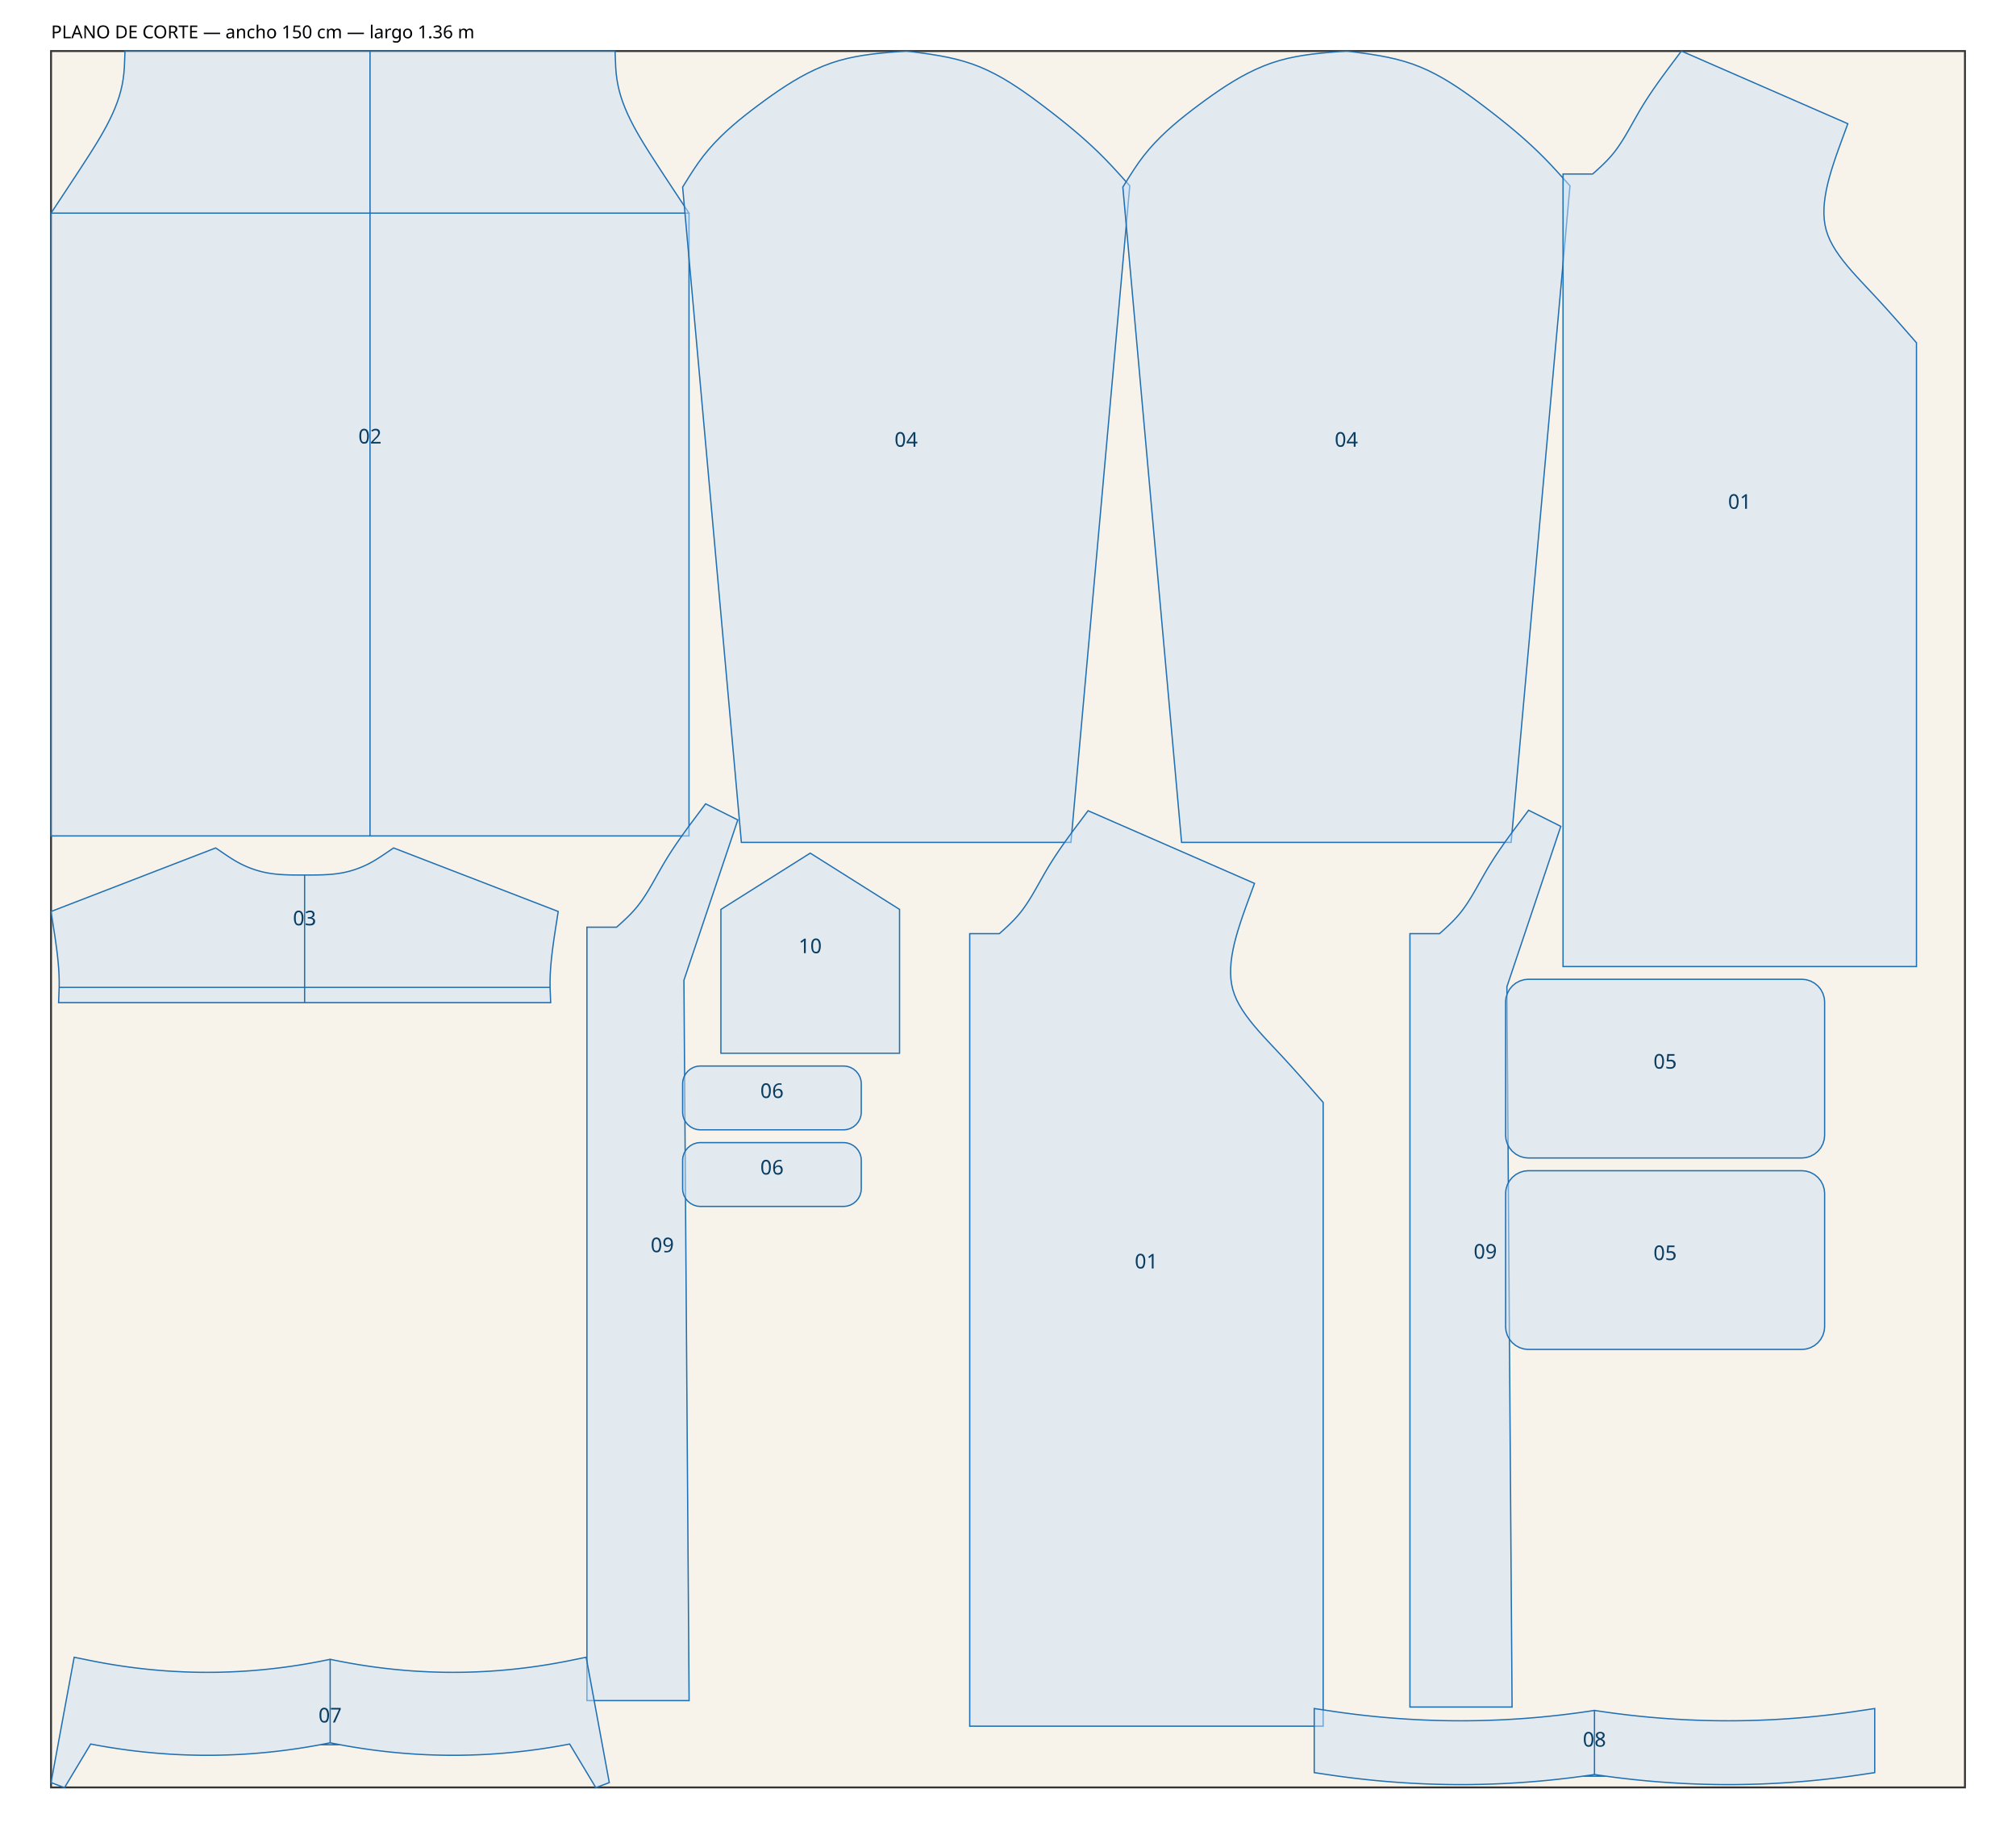
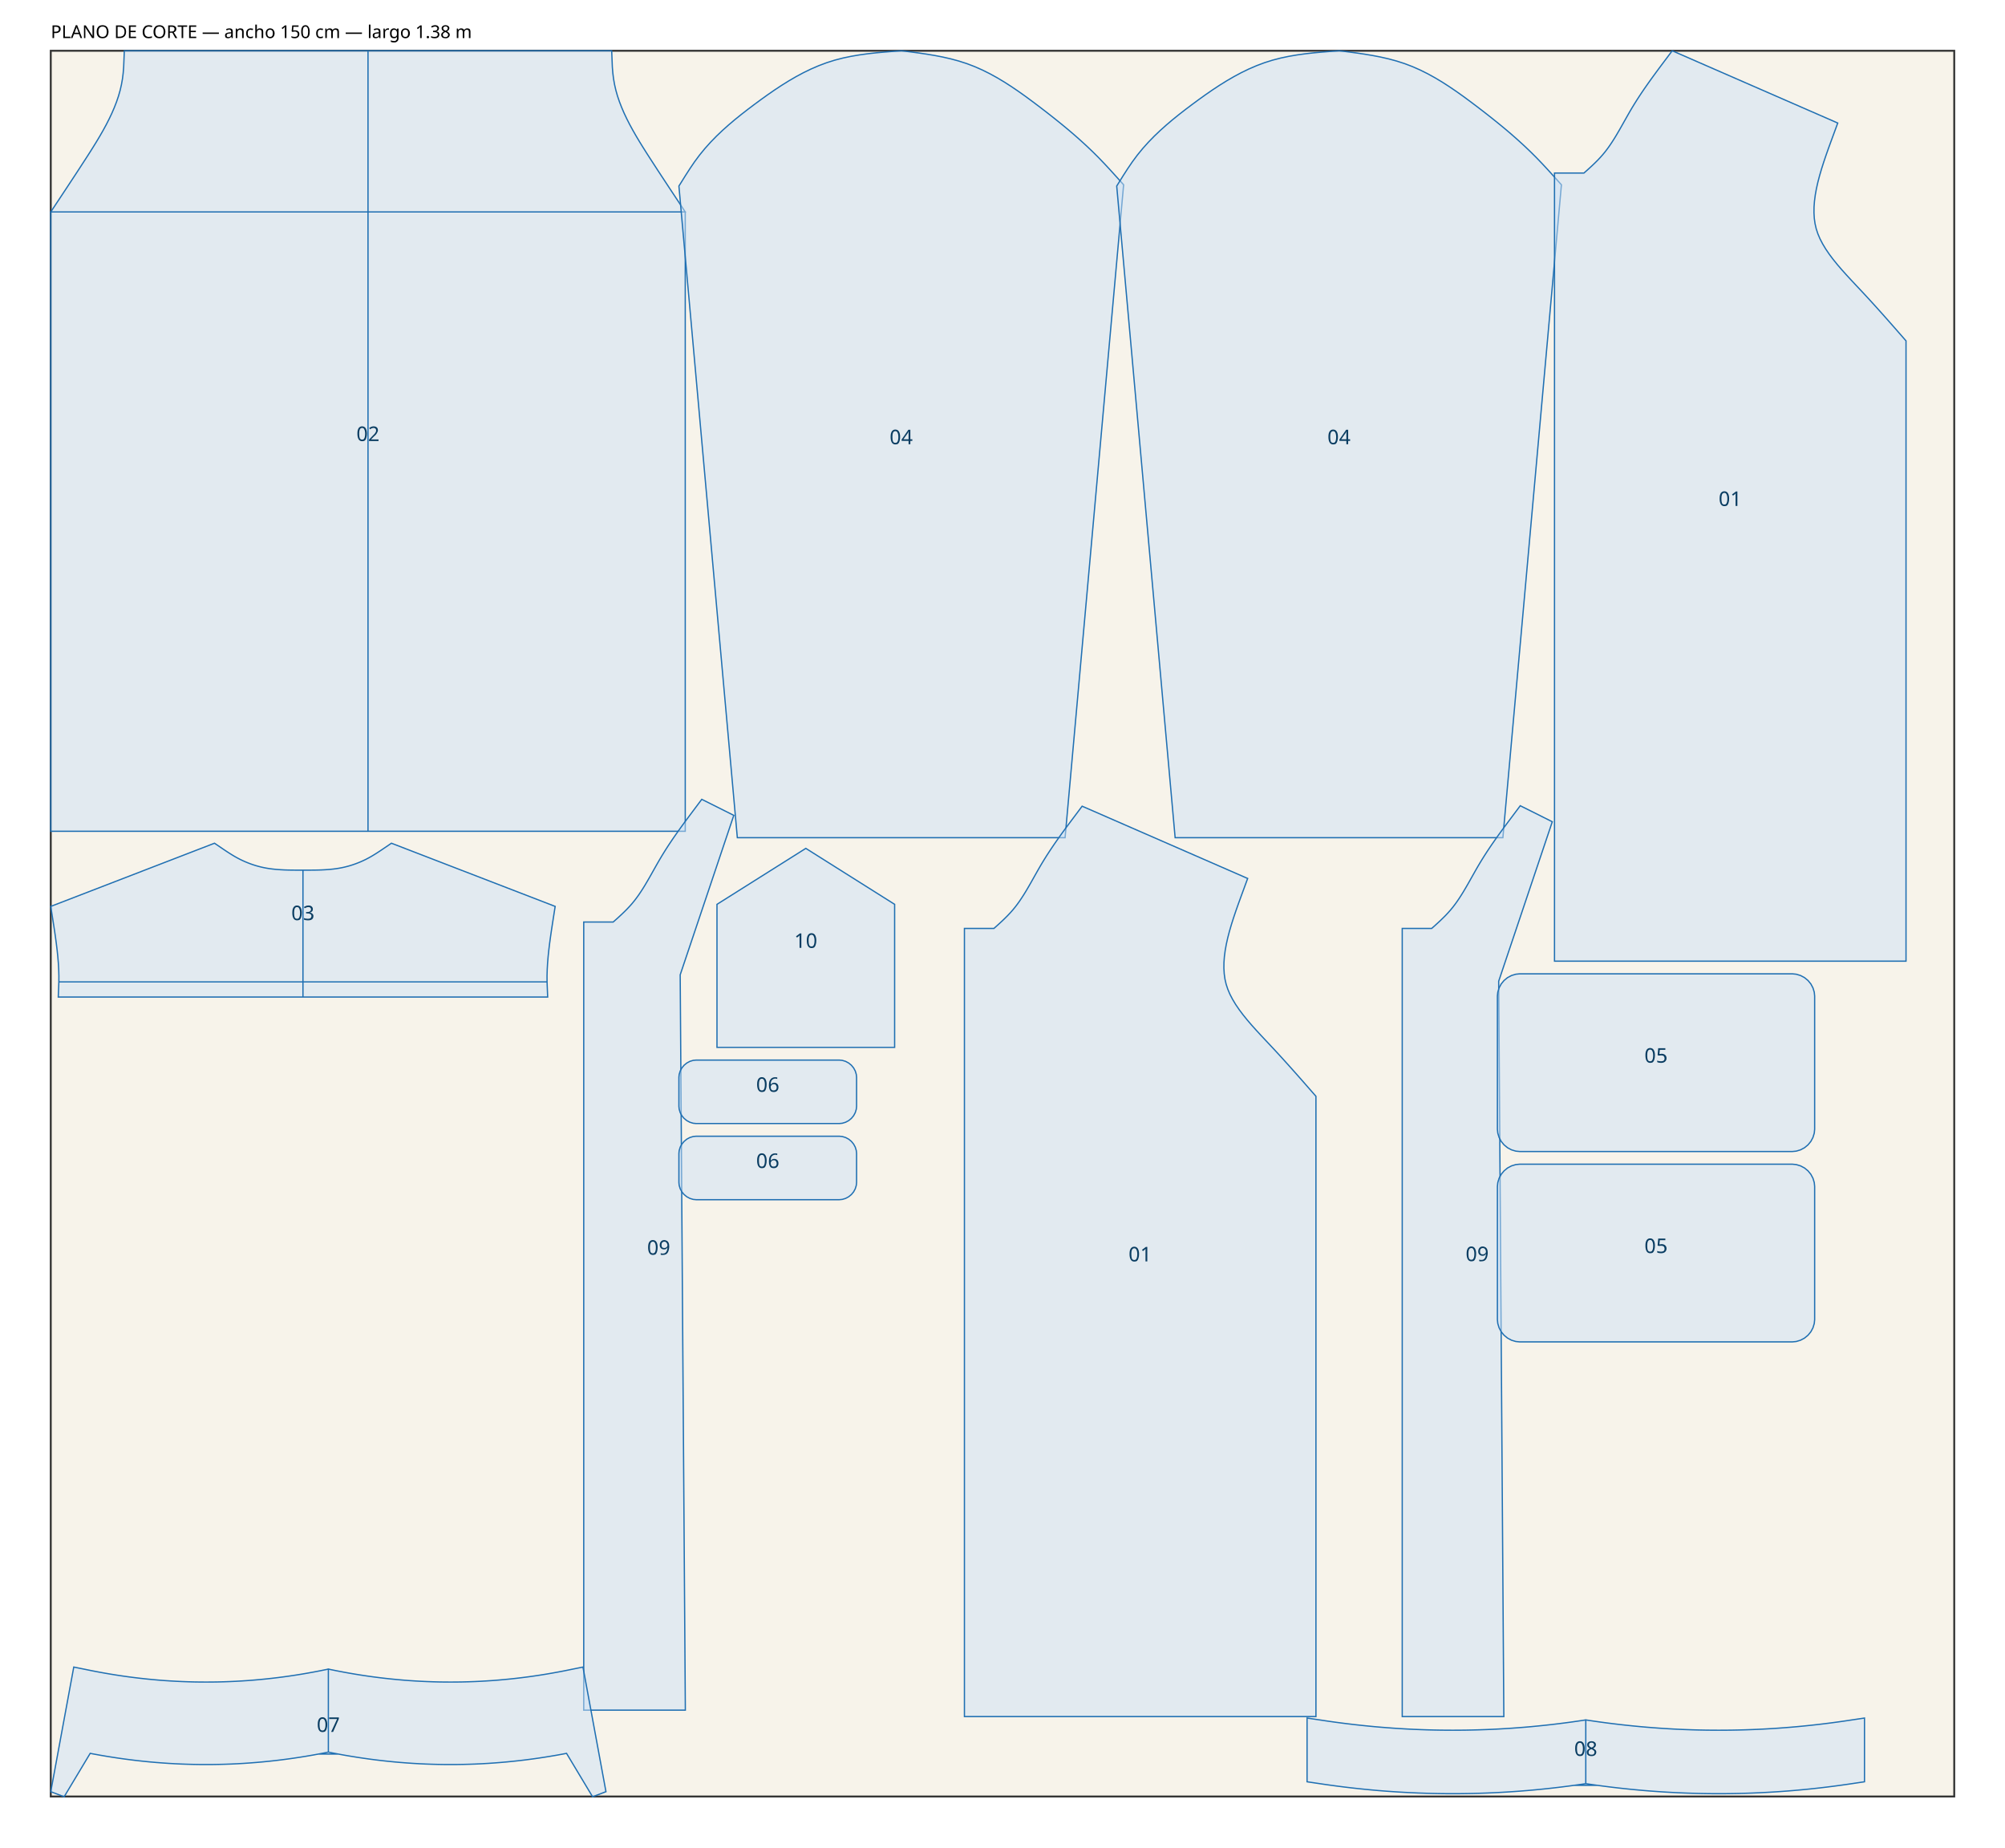
- <svg xmlns="http://www.w3.org/2000/svg" baseProfile="full" height="144.055cm" version="1.1" viewBox="0 0 158.0 144.055" width="158.0cm">
+ <svg xmlns="http://www.w3.org/2000/svg" baseProfile="full" height="145.555cm" version="1.1" viewBox="0 0 158.0 145.555" width="158.0cm">
  <defs />
-   <rect fill="#f7f3ea" height="136.055" stroke="#333" stroke-width="0.15" width="150.0" x="4.0" y="4.0" />
-   <text fill="#000" font-family="sans-serif" font-size="1.4" x="4.0" y="3.0">PLANO DE CORTE — ancho 150 cm — largo 1.36 m</text>
+   <rect fill="#f7f3ea" height="137.555" stroke="#333" stroke-width="0.15" width="150.0" x="4.0" y="4.0" />
+   <text fill="#000" font-family="sans-serif" font-size="1.4" x="4.0" y="3.0">PLANO DE CORTE — ancho 150 cm — largo 1.38 m</text>
  <polygon fill="#cfe3f7" fill-opacity="0.5" points="54.0,16.699 53.545,16.012 53.256,15.576 52.968,15.14 52.679,14.703 52.391,14.265 52.102,13.826 51.813,13.385 51.525,12.941 51.236,12.496 50.949,12.05 50.667,11.603 50.391,11.156 50.124,10.709 49.868,10.262 49.624,9.814 49.396,9.366 49.183,8.918 48.99,8.47 48.816,8.022 48.664,7.574 48.536,7.126 48.432,6.676 48.351,6.22 48.293,5.757 48.255,5.285 48.203,4.0 29.0,4.0 29.0,65.5 54.0,65.5 54.0,16.699 4.0,16.699 4.455,16.012 4.744,15.576 5.032,15.14 5.321,14.703 5.609,14.265 5.898,13.826 6.187,13.385 6.475,12.941 6.764,12.496 7.051,12.05 7.333,11.603 7.609,11.156 7.876,10.709 8.132,10.262 8.376,9.814 8.604,9.366 8.817,8.918 9.01,8.47 9.184,8.022 9.336,7.574 9.464,7.126 9.568,6.676 9.649,6.22 9.707,5.757 9.745,5.285 9.797,4.0 29.0,4.0 29.0,65.5 4.0,65.5 4.0,16.699" stroke="#1f6fb2" stroke-width="0.1" />
  <text fill="#0a3d62" font-family="sans-serif" font-size="1.6" text-anchor="middle" x="29.0" y="34.75">02</text>
  <polygon fill="#cfe3f7" fill-opacity="0.5" points="58.104,66.005 83.932,66.005 88.545,14.56 87.838,13.775 87.418,13.313 86.988,12.852 86.548,12.395 86.097,11.947 85.638,11.51 85.172,11.083 84.699,10.664 84.221,10.254 83.736,9.852 83.247,9.456 82.754,9.065 82.257,8.679 81.756,8.296 81.249,7.916 80.734,7.538 80.209,7.167 79.674,6.805 79.128,6.455 78.569,6.121 77.996,5.806 77.409,5.514 76.806,5.248 76.188,5.012 75.559,4.81 74.927,4.639 74.293,4.494 73.658,4.372 73.025,4.266 72.393,4.174 71.766,4.091 71.044,4.0 70.309,4.054 69.668,4.105 69.024,4.164 68.376,4.236 67.728,4.325 67.079,4.436 66.43,4.572 65.785,4.739 65.146,4.94 64.52,5.175 63.908,5.439 63.311,5.729 62.728,6.042 62.157,6.374 61.597,6.723 61.049,7.084 60.51,7.456 59.981,7.835 59.459,8.22 58.942,8.609 58.429,9.008 57.921,9.417 57.422,9.84 56.933,10.277 56.457,10.731 55.995,11.205 55.552,11.699 55.129,12.216 54.732,12.751 54.363,13.294 54.013,13.837 53.5,14.66 58.104,66.005" stroke="#1f6fb2" stroke-width="0.1" />
  <text fill="#0a3d62" font-family="sans-serif" font-size="1.6" text-anchor="middle" x="71.022" y="35.002">04</text>
  <polygon fill="#cfe3f7" fill-opacity="0.5" points="92.604,66.005 118.432,66.005 123.045,14.56 122.338,13.775 121.918,13.313 121.488,12.852 121.048,12.395 120.597,11.947 120.138,11.51 119.672,11.083 119.199,10.664 118.721,10.254 118.236,9.852 117.747,9.456 117.254,9.065 116.757,8.679 116.256,8.296 115.749,7.916 115.234,7.538 114.709,7.167 114.174,6.805 113.628,6.455 113.069,6.121 112.496,5.806 111.909,5.514 111.306,5.248 110.688,5.012 110.059,4.81 109.427,4.639 108.793,4.494 108.158,4.372 107.525,4.266 106.893,4.174 106.266,4.091 105.544,4.0 104.809,4.054 104.168,4.105 103.524,4.164 102.876,4.236 102.228,4.325 101.579,4.436 100.93,4.572 100.285,4.739 99.646,4.94 99.02,5.175 98.408,5.439 97.811,5.729 97.228,6.042 96.657,6.374 96.097,6.723 95.549,7.084 95.01,7.456 94.481,7.835 93.959,8.22 93.442,8.609 92.929,9.008 92.421,9.417 91.922,9.84 91.433,10.277 90.957,10.731 90.495,11.205 90.052,11.699 89.629,12.216 89.232,12.751 88.863,13.294 88.513,13.837 88.0,14.66 92.604,66.005" stroke="#1f6fb2" stroke-width="0.1" />
  <text fill="#0a3d62" font-family="sans-serif" font-size="1.6" text-anchor="middle" x="105.522" y="35.002">04</text>
  <polygon fill="#cfe3f7" fill-opacity="0.5" points="122.5,75.733 150.2,75.733 150.2,26.857 149.6,26.172 149.247,25.768 148.891,25.364 148.532,24.958 148.168,24.55 147.8,24.141 147.427,23.73 147.047,23.317 146.66,22.902 146.271,22.488 145.885,22.076 145.506,21.665 145.138,21.255 144.787,20.846 144.457,20.438 144.152,20.031 143.875,19.625 143.632,19.221 143.423,18.82 143.254,18.422 143.123,18.024 143.03,17.619 142.972,17.2 142.946,16.765 142.951,16.314 142.986,15.848 143.049,15.367 143.138,14.873 143.251,14.367 143.386,13.85 143.54,13.322 143.71,12.787 143.893,12.244 144.087,11.694 144.289,11.139 144.82,9.694 131.775,4.0 131.105,4.894 130.909,5.155 130.713,5.418 130.517,5.683 130.322,5.949 130.128,6.216 129.935,6.486 129.743,6.759 129.552,7.033 129.364,7.311 129.178,7.591 128.994,7.875 128.814,8.162 128.636,8.452 128.463,8.744 128.295,9.036 128.131,9.326 127.969,9.613 127.81,9.896 127.651,10.176 127.492,10.45 127.333,10.719 127.171,10.981 127.007,11.236 126.84,11.484 126.669,11.723 126.493,11.953 126.311,12.175 126.119,12.392 125.918,12.607 125.706,12.819 125.486,13.031 125.258,13.242 125.024,13.454 124.822,13.633 122.5,13.633 122.5,75.733" stroke="#1f6fb2" stroke-width="0.1" />
  <text fill="#0a3d62" font-family="sans-serif" font-size="1.6" text-anchor="middle" x="136.35" y="39.867">01</text>
  <polygon fill="#cfe3f7" fill-opacity="0.5" points="76.0,135.257 103.7,135.257 103.7,86.381 103.1,85.696 102.747,85.292 102.391,84.888 102.032,84.482 101.668,84.074 101.3,83.665 100.927,83.254 100.547,82.84 100.16,82.426 99.771,82.012 99.385,81.6 99.006,81.189 98.638,80.779 98.287,80.37 97.957,79.962 97.652,79.555 97.375,79.149 97.132,78.745 96.923,78.344 96.754,77.946 96.623,77.548 96.53,77.143 96.472,76.723 96.446,76.288 96.451,75.838 96.486,75.372 96.549,74.891 96.638,74.397 96.751,73.891 96.886,73.373 97.04,72.846 97.21,72.311 97.393,71.768 97.587,71.218 97.789,70.662 98.32,69.218 85.275,63.524 84.605,64.418 84.409,64.679 84.213,64.942 84.017,65.206 83.822,65.472 83.628,65.74 83.435,66.01 83.243,66.282 83.052,66.557 82.864,66.835 82.678,67.115 82.494,67.399 82.314,67.686 82.136,67.976 81.963,68.268 81.795,68.56 81.631,68.85 81.469,69.137 81.31,69.42 81.151,69.7 80.992,69.974 80.833,70.243 80.671,70.505 80.507,70.76 80.34,71.008 80.169,71.247 79.993,71.477 79.811,71.699 79.619,71.916 79.418,72.13 79.206,72.343 78.986,72.555 78.758,72.766 78.524,72.978 78.322,73.157 76.0,73.157 76.0,135.257" stroke="#1f6fb2" stroke-width="0.1" />
  <text fill="#0a3d62" font-family="sans-serif" font-size="1.6" text-anchor="middle" x="89.85" y="99.39">01</text>
-   <polygon fill="#cfe3f7" fill-opacity="0.5" points="46.0,133.25 54.007,133.25 53.601,76.81 57.825,64.245 55.301,62.983 54.605,63.911 54.409,64.173 54.213,64.436 54.017,64.7 53.822,64.966 53.628,65.234 53.435,65.504 53.243,65.776 53.052,66.051 52.864,66.328 52.678,66.609 52.494,66.892 52.314,67.179 52.136,67.47 51.963,67.762 51.795,68.053 51.631,68.343 51.469,68.63 51.31,68.914 51.151,69.193 50.992,69.467 50.833,69.736 50.671,69.999 50.507,70.254 50.34,70.501 50.169,70.74 49.993,70.971 49.811,71.193 49.619,71.41 49.418,71.624 49.206,71.837 48.986,72.048 48.758,72.26 48.524,72.471 48.322,72.65 46.0,72.65 46.0,133.25" stroke="#1f6fb2" stroke-width="0.1" />
-   <text fill="#0a3d62" font-family="sans-serif" font-size="1.6" text-anchor="middle" x="51.912" y="98.117">09</text>
-   <polygon fill="#cfe3f7" fill-opacity="0.5" points="110.5,133.755 118.507,133.755 118.101,77.315 122.325,64.749 119.801,63.487 119.105,64.416 118.909,64.677 118.713,64.94 118.517,65.204 118.322,65.47 118.128,65.738 117.935,66.008 117.743,66.281 117.552,66.555 117.364,66.833 117.178,67.113 116.994,67.397 116.814,67.684 116.636,67.974 116.463,68.266 116.295,68.558 116.131,68.848 115.969,69.135 115.81,69.418 115.651,69.698 115.492,69.972 115.333,70.241 115.171,70.503 115.007,70.758 114.84,71.006 114.669,71.245 114.493,71.475 114.311,71.697 114.119,71.914 113.918,72.129 113.706,72.341 113.486,72.553 113.258,72.764 113.024,72.976 112.822,73.155 110.5,73.155 110.5,133.755" stroke="#1f6fb2" stroke-width="0.1" />
-   <text fill="#0a3d62" font-family="sans-serif" font-size="1.6" text-anchor="middle" x="116.412" y="98.621">09</text>
+   <polygon fill="#cfe3f7" fill-opacity="0.5" points="46.0,134.75 54.007,134.75 53.601,76.81 57.825,64.245 55.301,62.983 54.605,63.911 54.409,64.173 54.213,64.436 54.017,64.7 53.822,64.966 53.628,65.234 53.435,65.504 53.243,65.776 53.052,66.051 52.864,66.328 52.678,66.609 52.494,66.892 52.314,67.179 52.136,67.47 51.963,67.762 51.795,68.053 51.631,68.343 51.469,68.63 51.31,68.914 51.151,69.193 50.992,69.467 50.833,69.736 50.671,69.999 50.507,70.254 50.34,70.501 50.169,70.74 49.993,70.971 49.811,71.193 49.619,71.41 49.418,71.624 49.206,71.837 48.986,72.048 48.758,72.26 48.524,72.471 48.322,72.65 46.0,72.65 46.0,134.75" stroke="#1f6fb2" stroke-width="0.1" />
+   <text fill="#0a3d62" font-family="sans-serif" font-size="1.6" text-anchor="middle" x="51.912" y="98.867">09</text>
+   <polygon fill="#cfe3f7" fill-opacity="0.5" points="110.5,135.255 118.507,135.255 118.101,77.315 122.325,64.749 119.801,63.487 119.105,64.416 118.909,64.677 118.713,64.94 118.517,65.204 118.322,65.47 118.128,65.738 117.935,66.008 117.743,66.281 117.552,66.555 117.364,66.833 117.178,67.113 116.994,67.397 116.814,67.684 116.636,67.974 116.463,68.266 116.295,68.558 116.131,68.848 115.969,69.135 115.81,69.418 115.651,69.698 115.492,69.972 115.333,70.241 115.171,70.503 115.007,70.758 114.84,71.006 114.669,71.245 114.493,71.475 114.311,71.697 114.119,71.914 113.918,72.129 113.706,72.341 113.486,72.553 113.258,72.764 113.024,72.976 112.822,73.155 110.5,73.155 110.5,135.255" stroke="#1f6fb2" stroke-width="0.1" />
+   <text fill="#0a3d62" font-family="sans-serif" font-size="1.6" text-anchor="middle" x="116.412" y="99.371">09</text>
  <polygon fill="#cfe3f7" fill-opacity="0.5" points="43.11,77.367 43.108,76.879 43.123,76.384 43.152,75.883 43.194,75.374 43.248,74.86 43.311,74.34 43.382,73.816 43.459,73.287 43.54,72.754 43.749,71.42 30.846,66.441 30.207,66.875 30.004,67.012 29.803,67.144 29.605,67.271 29.408,67.393 29.213,67.508 29.017,67.616 28.819,67.719 28.618,67.815 28.414,67.906 28.207,67.991 27.998,68.07 27.787,68.143 27.575,68.21 27.361,68.27 27.146,68.324 26.93,68.371 26.712,68.411 26.492,68.446 26.269,68.475 26.042,68.499 25.813,68.518 25.581,68.533 25.345,68.545 25.107,68.553 24.866,68.558 24.622,68.561 24.376,68.563 24.127,68.563 23.874,68.562 23.874,78.562 43.158,78.562 43.11,77.367 4.639,77.367 4.64,76.879 4.626,76.384 4.597,75.883 4.554,75.374 4.501,74.86 4.438,74.34 4.367,73.816 4.29,73.287 4.208,72.754 4.0,71.42 16.903,66.441 17.542,66.875 17.745,67.012 17.945,67.144 18.144,67.271 18.34,67.393 18.536,67.508 18.732,67.616 18.93,67.719 19.131,67.815 19.335,67.906 19.542,67.991 19.75,68.07 19.961,68.143 20.174,68.21 20.388,68.27 20.603,68.324 20.819,68.371 21.036,68.411 21.257,68.446 21.48,68.475 21.706,68.499 21.936,68.518 22.168,68.533 22.403,68.545 22.642,68.553 22.883,68.558 23.126,68.561 23.373,68.563 23.622,68.563 23.874,68.562 23.874,78.562 4.591,78.562 4.639,77.367" stroke="#1f6fb2" stroke-width="0.1" />
  <text fill="#0a3d62" font-family="sans-serif" font-size="1.6" text-anchor="middle" x="23.874" y="72.502">03</text>
-   <polygon fill="#cfe3f7" fill-opacity="0.5" points="26.655,136.71 27.147,136.8 27.638,136.884 28.13,136.963 28.622,137.037 29.113,137.106 29.605,137.17 30.097,137.229 30.589,137.282 31.08,137.331 31.572,137.374 32.064,137.412 32.556,137.446 33.048,137.474 33.54,137.497 34.032,137.514 34.524,137.527 35.016,137.535 35.508,137.537 36,137.535 36.492,137.527 36.984,137.514 37.476,137.497 37.968,137.474 38.46,137.446 38.952,137.412 39.443,137.374 39.935,137.331 40.427,137.282 40.919,137.229 41.411,137.17 41.902,137.106 42.394,137.037 42.886,136.963 43.377,136.884 43.869,136.8 44.36,136.71 44.645,136.656 46.697,140.075 47.752,139.676 45.939,129.855 44.465,130.154 43.993,130.244 43.521,130.33 43.05,130.411 42.578,130.487 42.106,130.558 41.635,130.624 41.163,130.685 40.692,130.741 40.221,130.793 39.749,130.839 39.278,130.881 38.807,130.918 38.335,130.949 37.864,130.976 37.393,130.998 36.922,131.015 36.45,131.028 35.979,131.035 35.508,131.037 35.037,131.035 34.565,131.028 34.094,131.015 33.623,130.998 33.152,130.976 32.68,130.949 32.209,130.918 31.738,130.881 31.267,130.839 30.795,130.793 30.324,130.741 29.852,130.685 29.381,130.624 28.909,130.558 28.438,130.487 27.966,130.411 27.494,130.33 27.023,130.244 26.551,130.154 25.876,130.017 25.876,136.558 26.164,136.616 26.655,136.71 25.096,136.71 24.605,136.8 24.113,136.884 23.622,136.963 23.13,137.037 22.638,137.106 22.147,137.17 21.655,137.229 21.163,137.282 20.671,137.331 20.179,137.374 19.688,137.412 19.196,137.446 18.704,137.474 18.212,137.497 17.72,137.514 17.228,137.527 16.736,137.535 16.244,137.537 15.752,137.535 15.26,137.527 14.768,137.514 14.276,137.497 13.784,137.474 13.292,137.446 12.8,137.412 12.308,137.374 11.816,137.331 11.325,137.282 10.833,137.229 10.341,137.17 9.849,137.106 9.358,137.037 8.866,136.963 8.374,136.884 7.883,136.8 7.391,136.71 7.107,136.656 5.055,140.075 4.0,139.676 5.813,129.855 7.287,130.154 7.759,130.244 8.23,130.33 8.702,130.411 9.174,130.487 9.645,130.558 10.117,130.624 10.588,130.685 11.06,130.741 11.531,130.793 12.002,130.839 12.474,130.881 12.945,130.918 13.416,130.949 13.888,130.976 14.359,130.998 14.83,131.015 15.301,131.028 15.773,131.035 16.244,131.037 16.715,131.035 17.186,131.028 17.657,131.015 18.129,130.998 18.6,130.976 19.071,130.949 19.543,130.918 20.014,130.881 20.485,130.839 20.957,130.793 21.428,130.741 21.899,130.685 22.371,130.624 22.842,130.558 23.314,130.487 23.786,130.411 24.257,130.33 24.729,130.244 25.201,130.154 25.876,130.017 25.876,136.558 25.588,136.616 25.096,136.71" stroke="#1f6fb2" stroke-width="0.1" />
-   <text fill="#0a3d62" font-family="sans-serif" font-size="1.6" text-anchor="middle" x="25.876" y="134.965">07</text>
+   <polygon fill="#cfe3f7" fill-opacity="0.5" points="26.655,138.21 27.147,138.3 27.638,138.384 28.13,138.463 28.622,138.537 29.113,138.606 29.605,138.67 30.097,138.729 30.589,138.782 31.08,138.831 31.572,138.874 32.064,138.912 32.556,138.946 33.048,138.974 33.54,138.997 34.032,139.014 34.524,139.027 35.016,139.035 35.508,139.037 36,139.035 36.492,139.027 36.984,139.014 37.476,138.997 37.968,138.974 38.46,138.946 38.952,138.912 39.443,138.874 39.935,138.831 40.427,138.782 40.919,138.729 41.411,138.67 41.902,138.606 42.394,138.537 42.886,138.463 43.377,138.384 43.869,138.3 44.36,138.21 44.645,138.156 46.697,141.575 47.752,141.176 45.939,131.355 44.465,131.654 43.993,131.744 43.521,131.83 43.05,131.911 42.578,131.987 42.106,132.058 41.635,132.124 41.163,132.185 40.692,132.241 40.221,132.293 39.749,132.339 39.278,132.381 38.807,132.418 38.335,132.449 37.864,132.476 37.393,132.498 36.922,132.515 36.45,132.528 35.979,132.535 35.508,132.537 35.037,132.535 34.565,132.528 34.094,132.515 33.623,132.498 33.152,132.476 32.68,132.449 32.209,132.418 31.738,132.381 31.267,132.339 30.795,132.293 30.324,132.241 29.852,132.185 29.381,132.124 28.909,132.058 28.438,131.987 27.966,131.911 27.494,131.83 27.023,131.744 26.551,131.654 25.876,131.517 25.876,138.058 26.164,138.116 26.655,138.21 25.096,138.21 24.605,138.3 24.113,138.384 23.622,138.463 23.13,138.537 22.638,138.606 22.147,138.67 21.655,138.729 21.163,138.782 20.671,138.831 20.179,138.874 19.688,138.912 19.196,138.946 18.704,138.974 18.212,138.997 17.72,139.014 17.228,139.027 16.736,139.035 16.244,139.037 15.752,139.035 15.26,139.027 14.768,139.014 14.276,138.997 13.784,138.974 13.292,138.946 12.8,138.912 12.308,138.874 11.816,138.831 11.325,138.782 10.833,138.729 10.341,138.67 9.849,138.606 9.358,138.537 8.866,138.463 8.374,138.384 7.883,138.3 7.391,138.21 7.107,138.156 5.055,141.575 4.0,141.176 5.813,131.355 7.287,131.654 7.759,131.744 8.23,131.83 8.702,131.911 9.174,131.987 9.645,132.058 10.117,132.124 10.588,132.185 11.06,132.241 11.531,132.293 12.002,132.339 12.474,132.381 12.945,132.418 13.416,132.449 13.888,132.476 14.359,132.498 14.83,132.515 15.301,132.528 15.773,132.535 16.244,132.537 16.715,132.535 17.186,132.528 17.657,132.515 18.129,132.498 18.6,132.476 19.071,132.449 19.543,132.418 20.014,132.381 20.485,132.339 20.957,132.293 21.428,132.241 21.899,132.185 22.371,132.124 22.842,132.058 23.314,131.987 23.786,131.911 24.257,131.83 24.729,131.744 25.201,131.654 25.876,131.517 25.876,138.058 25.588,138.116 25.096,138.21" stroke="#1f6fb2" stroke-width="0.1" />
+   <text fill="#0a3d62" font-family="sans-serif" font-size="1.6" text-anchor="middle" x="25.876" y="136.465">07</text>
  <polygon fill="#cfe3f7" fill-opacity="0.5" points="118.0,88.982 118.03,89.285 118.133,89.624 118.299,89.936 118.524,90.209 118.797,90.434 119.109,90.601 119.448,90.703 119.751,90.733 141.249,90.733 141.552,90.703 141.891,90.601 142.203,90.434 142.476,90.209 142.701,89.936 142.867,89.624 142.97,89.285 143.0,88.982 143.0,78.484 142.97,78.181 142.867,77.842 142.701,77.53 142.476,77.257 142.203,77.032 141.891,76.866 141.552,76.763 141.249,76.733 119.751,76.733 119.448,76.763 119.109,76.866 118.797,77.032 118.524,77.257 118.299,77.53 118.133,77.842 118.03,78.181 118.0,78.484 118.0,88.982" stroke="#1f6fb2" stroke-width="0.1" />
  <text fill="#0a3d62" font-family="sans-serif" font-size="1.6" text-anchor="middle" x="130.5" y="83.733">05</text>
  <polygon fill="#cfe3f7" fill-opacity="0.5" points="118.0,103.982 118.03,104.285 118.133,104.624 118.299,104.936 118.524,105.209 118.797,105.434 119.109,105.601 119.448,105.703 119.751,105.733 141.249,105.733 141.552,105.703 141.891,105.601 142.203,105.434 142.476,105.209 142.701,104.936 142.867,104.624 142.97,104.285 143.0,103.982 143.0,93.484 142.97,93.181 142.867,92.842 142.701,92.53 142.476,92.257 142.203,92.032 141.891,91.866 141.552,91.763 141.249,91.733 119.751,91.733 119.448,91.763 119.109,91.866 118.797,92.032 118.524,92.257 118.299,92.53 118.133,92.842 118.03,93.181 118.0,93.484 118.0,103.982" stroke="#1f6fb2" stroke-width="0.1" />
  <text fill="#0a3d62" font-family="sans-serif" font-size="1.6" text-anchor="middle" x="130.5" y="98.733">05</text>
-   <polygon fill="#cfe3f7" fill-opacity="0.5" points="125.876,139.175 126.408,139.246 126.939,139.313 127.471,139.376 128.002,139.435 128.534,139.49 129.066,139.54 129.597,139.587 130.129,139.63 130.661,139.668 131.192,139.703 131.724,139.733 132.256,139.76 132.787,139.782 133.319,139.8 133.851,139.814 134.383,139.824 134.914,139.831 135.446,139.833 135.978,139.831 136.51,139.824 137.041,139.814 137.573,139.8 138.105,139.782 138.636,139.76 139.168,139.733 139.7,139.703 140.232,139.668 140.763,139.63 141.295,139.587 141.827,139.54 142.358,139.49 142.89,139.435 143.421,139.376 143.953,139.313 144.485,139.246 145.016,139.175 145.548,139.1 146.928,138.895 146.928,133.873 145.261,134.121 144.744,134.194 144.227,134.263 143.711,134.328 143.194,134.389 142.677,134.446 142.161,134.499 141.644,134.549 141.128,134.594 140.611,134.635 140.095,134.673 139.578,134.706 139.061,134.736 138.545,134.762 138.028,134.783 137.512,134.801 136.996,134.815 136.479,134.825 135.963,134.831 135.446,134.833 134.93,134.831 134.413,134.825 133.897,134.815 133.38,134.801 132.864,134.783 132.347,134.762 131.831,134.736 131.314,134.706 130.798,134.673 130.281,134.635 129.765,134.594 129.248,134.549 128.732,134.499 128.215,134.446 127.698,134.389 127.182,134.328 126.665,134.263 126.148,134.194 125.632,134.121 124.964,134.022 124.964,139.044 125.345,139.1 125.876,139.175 124.052,139.175 123.52,139.246 122.989,139.313 122.457,139.376 121.926,139.435 121.394,139.49 120.862,139.54 120.331,139.587 119.799,139.63 119.267,139.668 118.736,139.703 118.204,139.733 117.672,139.76 117.141,139.782 116.609,139.8 116.077,139.814 115.546,139.824 115.014,139.831 114.482,139.833 113.95,139.831 113.419,139.824 112.887,139.814 112.355,139.8 111.823,139.782 111.292,139.76 110.76,139.733 110.228,139.703 109.697,139.668 109.165,139.63 108.633,139.587 108.102,139.54 107.57,139.49 107.038,139.435 106.507,139.376 105.975,139.313 105.444,139.246 104.912,139.175 104.381,139.1 103.0,138.895 103.0,133.873 104.668,134.121 105.184,134.194 105.701,134.263 106.218,134.328 106.734,134.389 107.251,134.446 107.767,134.499 108.284,134.549 108.801,134.594 109.317,134.635 109.834,134.673 110.35,134.706 110.867,134.736 111.383,134.762 111.9,134.783 112.416,134.801 112.933,134.815 113.449,134.825 113.966,134.831 114.482,134.833 114.999,134.831 115.515,134.825 116.031,134.815 116.548,134.801 117.064,134.783 117.581,134.762 118.097,134.736 118.614,134.706 119.13,134.673 119.647,134.635 120.164,134.594 120.68,134.549 121.197,134.499 121.713,134.446 122.23,134.389 122.746,134.328 123.263,134.263 123.78,134.194 124.296,134.121 124.964,134.022 124.964,139.044 124.583,139.1 124.052,139.175" stroke="#1f6fb2" stroke-width="0.1" />
-   <text fill="#0a3d62" font-family="sans-serif" font-size="1.6" text-anchor="middle" x="124.964" y="136.853">08</text>
+   <polygon fill="#cfe3f7" fill-opacity="0.5" points="125.876,140.675 126.408,140.746 126.939,140.813 127.471,140.876 128.002,140.935 128.534,140.99 129.066,141.04 129.597,141.087 130.129,141.13 130.661,141.168 131.192,141.203 131.724,141.233 132.256,141.26 132.787,141.282 133.319,141.3 133.851,141.314 134.383,141.324 134.914,141.331 135.446,141.333 135.978,141.331 136.51,141.324 137.041,141.314 137.573,141.3 138.105,141.282 138.636,141.26 139.168,141.233 139.7,141.203 140.232,141.168 140.763,141.13 141.295,141.087 141.827,141.04 142.358,140.99 142.89,140.935 143.421,140.876 143.953,140.813 144.485,140.746 145.016,140.675 145.548,140.6 146.928,140.395 146.928,135.373 145.261,135.621 144.744,135.694 144.227,135.763 143.711,135.828 143.194,135.889 142.677,135.946 142.161,135.999 141.644,136.049 141.128,136.094 140.611,136.135 140.095,136.173 139.578,136.206 139.061,136.236 138.545,136.262 138.028,136.283 137.512,136.301 136.996,136.315 136.479,136.325 135.963,136.331 135.446,136.333 134.93,136.331 134.413,136.325 133.897,136.315 133.38,136.301 132.864,136.283 132.347,136.262 131.831,136.236 131.314,136.206 130.798,136.173 130.281,136.135 129.765,136.094 129.248,136.049 128.732,135.999 128.215,135.946 127.698,135.889 127.182,135.828 126.665,135.763 126.148,135.694 125.632,135.621 124.964,135.522 124.964,140.544 125.345,140.6 125.876,140.675 124.052,140.675 123.52,140.746 122.989,140.813 122.457,140.876 121.926,140.935 121.394,140.99 120.862,141.04 120.331,141.087 119.799,141.13 119.267,141.168 118.736,141.203 118.204,141.233 117.672,141.26 117.141,141.282 116.609,141.3 116.077,141.314 115.546,141.324 115.014,141.331 114.482,141.333 113.95,141.331 113.419,141.324 112.887,141.314 112.355,141.3 111.823,141.282 111.292,141.26 110.76,141.233 110.228,141.203 109.697,141.168 109.165,141.13 108.633,141.087 108.102,141.04 107.57,140.99 107.038,140.935 106.507,140.876 105.975,140.813 105.444,140.746 104.912,140.675 104.381,140.6 103.0,140.395 103.0,135.373 104.668,135.621 105.184,135.694 105.701,135.763 106.218,135.828 106.734,135.889 107.251,135.946 107.767,135.999 108.284,136.049 108.801,136.094 109.317,136.135 109.834,136.173 110.35,136.206 110.867,136.236 111.383,136.262 111.9,136.283 112.416,136.301 112.933,136.315 113.449,136.325 113.966,136.331 114.482,136.333 114.999,136.331 115.515,136.325 116.031,136.315 116.548,136.301 117.064,136.283 117.581,136.262 118.097,136.236 118.614,136.206 119.13,136.173 119.647,136.135 120.164,136.094 120.68,136.049 121.197,135.999 121.713,135.946 122.23,135.889 122.746,135.828 123.263,135.763 123.78,135.694 124.296,135.621 124.964,135.522 124.964,140.544 124.583,140.6 124.052,140.675" stroke="#1f6fb2" stroke-width="0.1" />
+   <text fill="#0a3d62" font-family="sans-serif" font-size="1.6" text-anchor="middle" x="124.964" y="138.353">08</text>
  <polygon fill="#cfe3f7" fill-opacity="0.5" points="70.5,71.257 63.5,66.847 56.5,71.257 56.5,82.529 70.5,82.529 70.5,71.257" stroke="#1f6fb2" stroke-width="0.1" />
  <text fill="#0a3d62" font-family="sans-serif" font-size="1.6" text-anchor="middle" x="63.5" y="74.688">10</text>
  <polygon fill="#cfe3f7" fill-opacity="0.5" points="53.5,87.178 53.522,87.403 53.602,87.667 53.732,87.91 53.907,88.122 54.12,88.297 54.362,88.427 54.626,88.507 54.851,88.529 66.149,88.529 66.374,88.507 66.638,88.427 66.88,88.297 67.093,88.122 67.268,87.91 67.398,87.667 67.478,87.403 67.5,87.178 67.5,84.88 67.478,84.655 67.398,84.391 67.268,84.149 67.093,83.936 66.88,83.761 66.638,83.631 66.374,83.551 66.149,83.529 54.851,83.529 54.626,83.551 54.362,83.631 54.12,83.761 53.907,83.936 53.732,84.149 53.602,84.391 53.522,84.655 53.5,84.88 53.5,87.178" stroke="#1f6fb2" stroke-width="0.1" />
  <text fill="#0a3d62" font-family="sans-serif" font-size="1.6" text-anchor="middle" x="60.5" y="86.029">06</text>
  <polygon fill="#cfe3f7" fill-opacity="0.5" points="53.5,93.178 53.522,93.403 53.602,93.667 53.732,93.91 53.907,94.122 54.12,94.297 54.362,94.427 54.626,94.507 54.851,94.529 66.149,94.529 66.374,94.507 66.638,94.427 66.88,94.297 67.093,94.122 67.268,93.91 67.398,93.667 67.478,93.403 67.5,93.178 67.5,90.88 67.478,90.655 67.398,90.391 67.268,90.149 67.093,89.936 66.88,89.761 66.638,89.631 66.374,89.551 66.149,89.529 54.851,89.529 54.626,89.551 54.362,89.631 54.12,89.761 53.907,89.936 53.732,90.149 53.602,90.391 53.522,90.655 53.5,90.88 53.5,93.178" stroke="#1f6fb2" stroke-width="0.1" />
  <text fill="#0a3d62" font-family="sans-serif" font-size="1.6" text-anchor="middle" x="60.5" y="92.029">06</text>
</svg>
